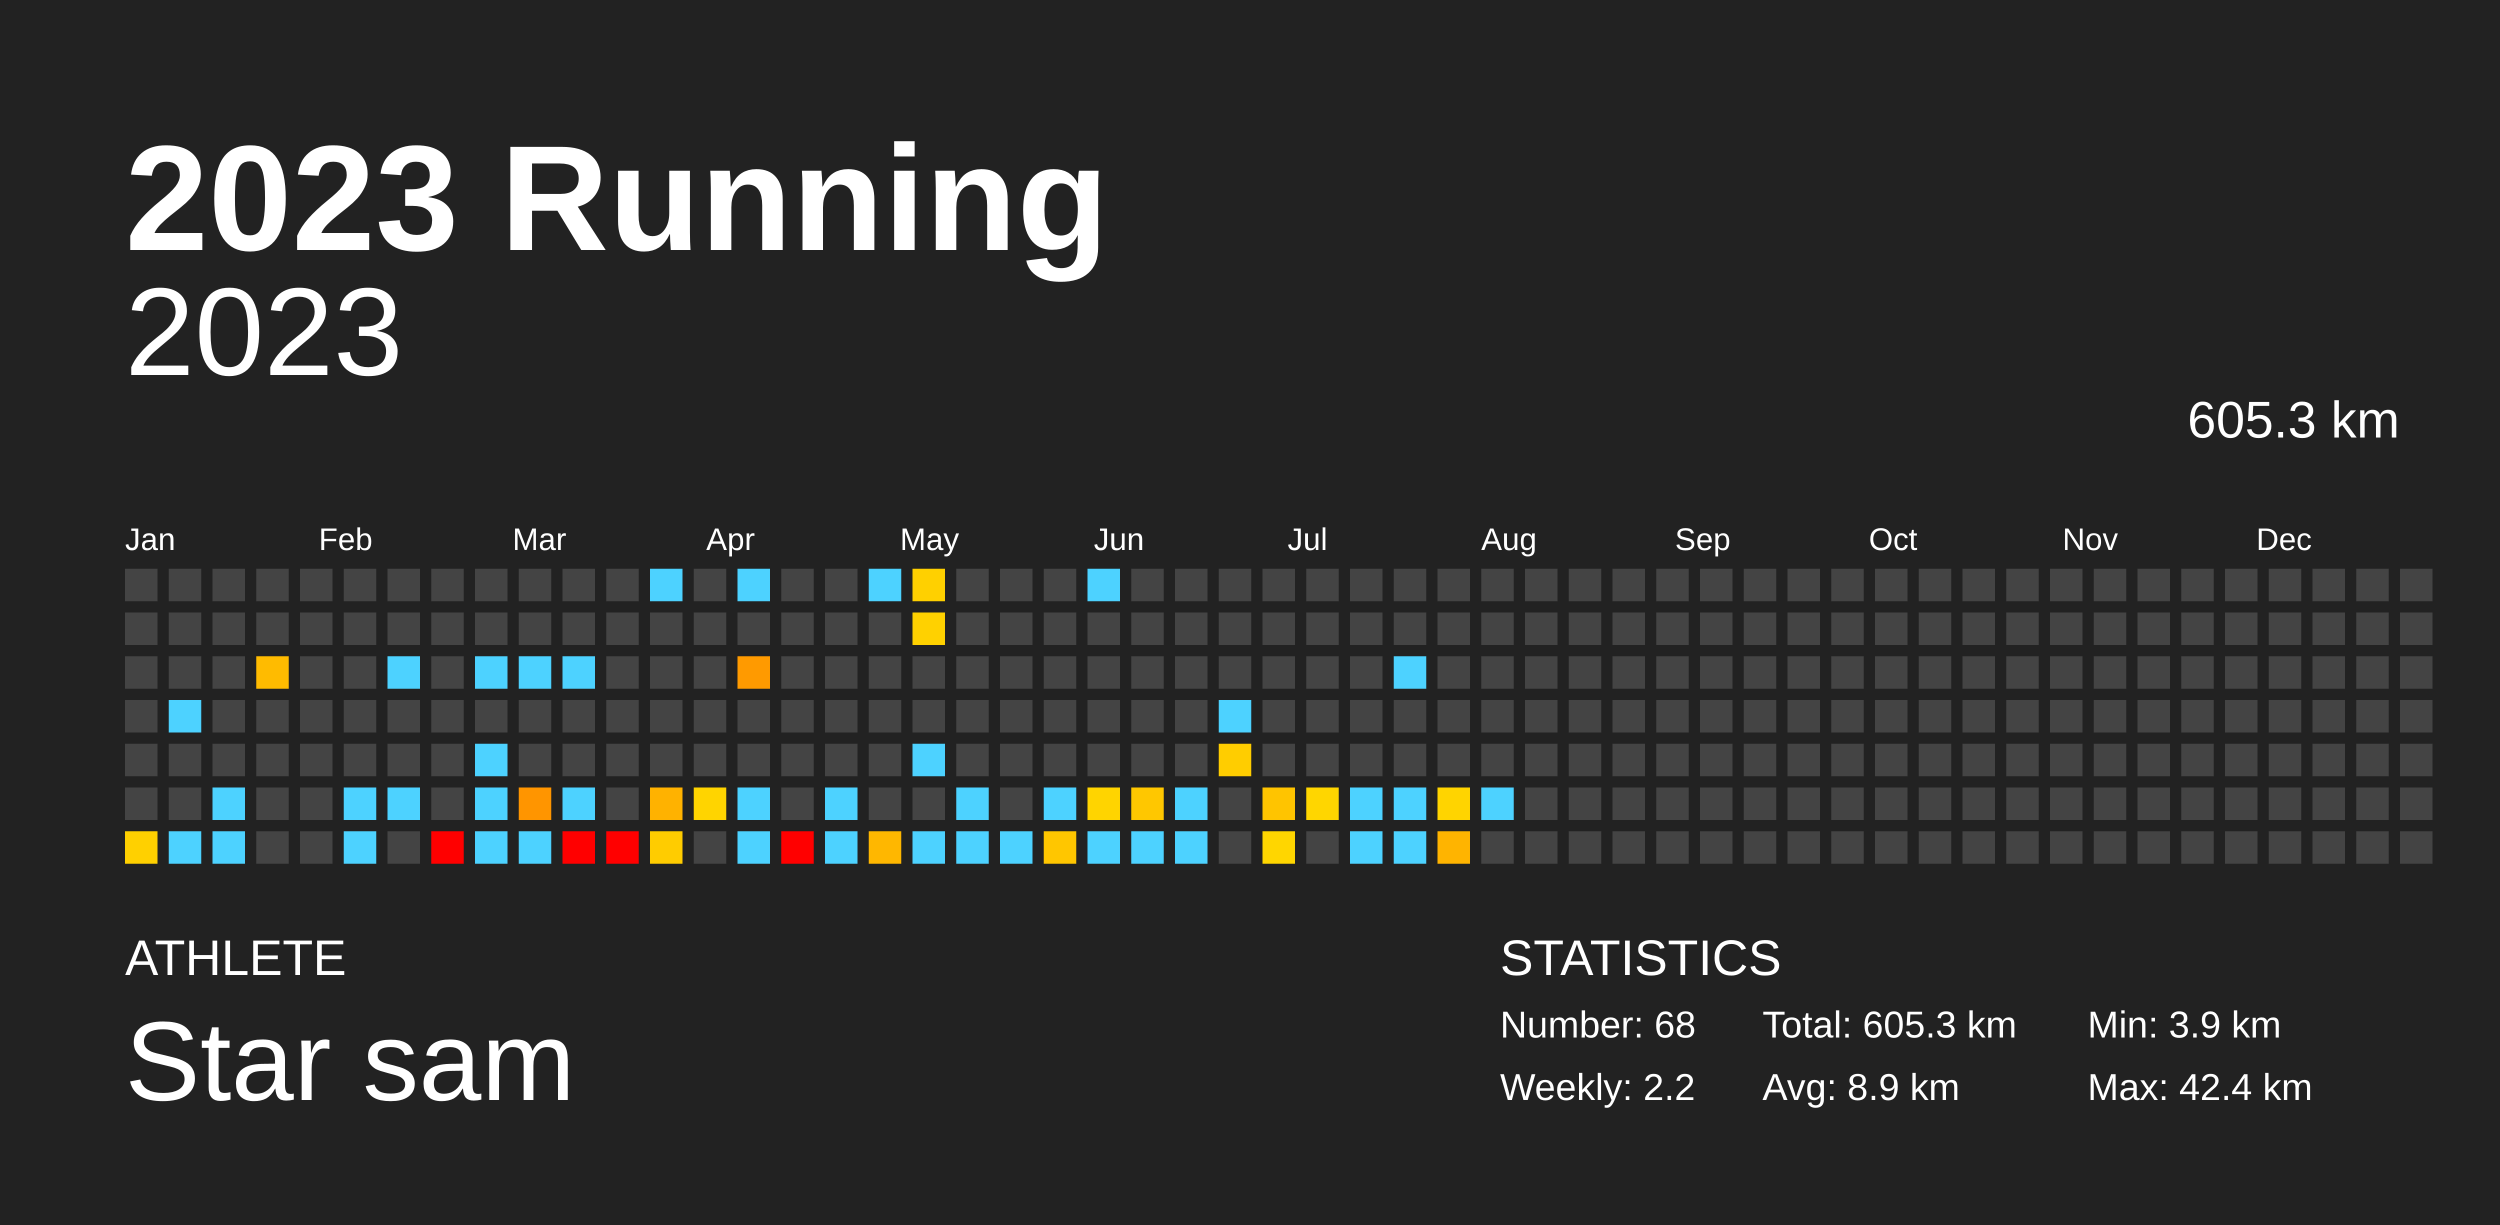
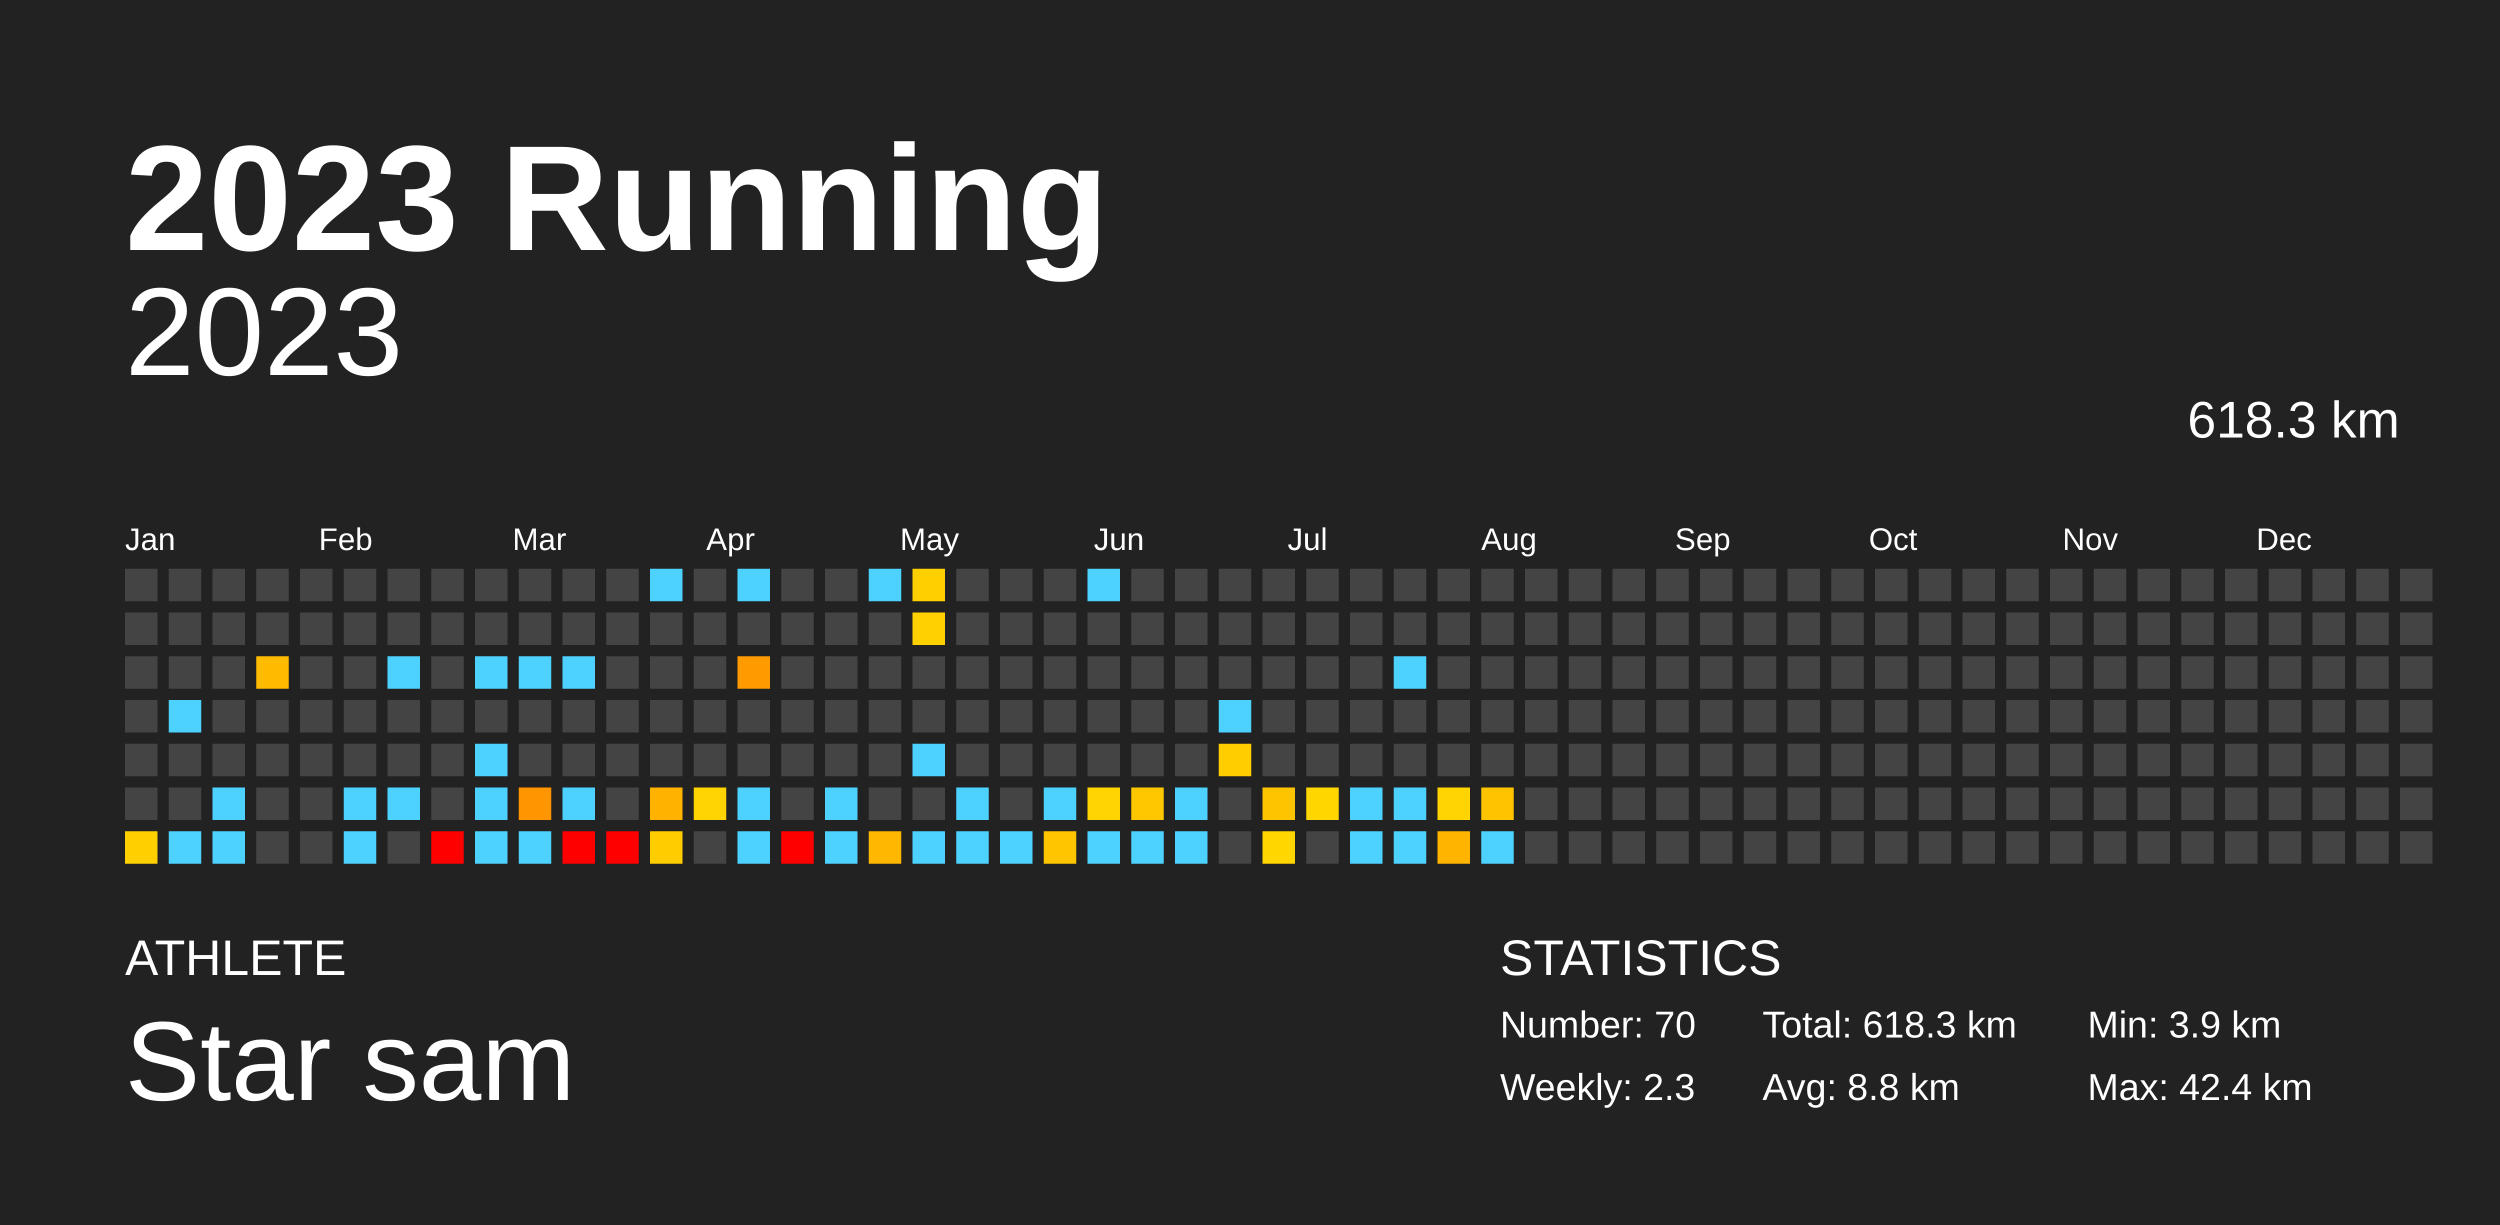
<svg xmlns="http://www.w3.org/2000/svg" baseProfile="full" height="98mm" version="1.1" viewBox="0,0,200,98" width="200mm">
  <defs />
  <rect fill="#222222" height="98" width="200" x="0" y="0" />
  <text fill="#FFFFFF" style="font-size:12px; font-family:Arial; font-weight:bold;" x="10" y="20">2023 Running</text>
  <text fill="#FFFFFF" style="font-size:4px; font-family:Arial" x="10" y="78">ATHLETE</text>
  <text fill="#FFFFFF" style="font-size:9px; font-family:Arial" x="10" y="88">Star sam</text>
  <text fill="#FFFFFF" style="font-size:4px; font-family:Arial" x="120" y="78">STATISTICS</text>
-   <text fill="#FFFFFF" style="font-size:3px; font-family:Arial" x="120" y="83">Number: 68</text>
-   <text fill="#FFFFFF" style="font-size:3px; font-family:Arial" x="120" y="88">Weekly: 2.2</text>
-   <text fill="#FFFFFF" style="font-size:3px; font-family:Arial" x="141" y="83">Total: 605.3 km</text>
-   <text fill="#FFFFFF" style="font-size:3px; font-family:Arial" x="141" y="88">Avg: 8.9 km</text>
+   <text fill="#FFFFFF" style="font-size:3px; font-family:Arial" x="120" y="83">Number: 70</text>
+   <text fill="#FFFFFF" style="font-size:3px; font-family:Arial" x="120" y="88">Weekly: 2.3</text>
+   <text fill="#FFFFFF" style="font-size:3px; font-family:Arial" x="141" y="83">Total: 618.3 km</text>
+   <text fill="#FFFFFF" style="font-size:3px; font-family:Arial" x="141" y="88">Avg: 8.8 km</text>
  <text fill="#FFFFFF" style="font-size:3px; font-family:Arial" x="167" y="83">Min: 3.9 km</text>
  <text fill="#FFFFFF" style="font-size:3px; font-family:Arial" x="167" y="88">Max: 42.4 km</text>
  <text alignment-baseline="hanging" fill="#FFFFFF" style="font-size:10.0px; font-family:Arial;" x="10" y="30">2023</text>
-   <text alignment-baseline="hanging" fill="#FFFFFF" style="font-size:4.125px; font-family:Arial;" x="175" y="35">605.3 km</text>
+   <text alignment-baseline="hanging" fill="#FFFFFF" style="font-size:4.125px; font-family:Arial;" x="175" y="35">618.3 km</text>
  <text fill="#FFFFFF" style="font-size:2.5px; font-family:Arial" x="10.0" y="44">Jan</text>
  <text fill="#FFFFFF" style="font-size:2.5px; font-family:Arial" x="25.5" y="44">Feb</text>
  <text fill="#FFFFFF" style="font-size:2.5px; font-family:Arial" x="41.0" y="44">Mar</text>
  <text fill="#FFFFFF" style="font-size:2.5px; font-family:Arial" x="56.5" y="44">Apr</text>
  <text fill="#FFFFFF" style="font-size:2.5px; font-family:Arial" x="72.0" y="44">May</text>
  <text fill="#FFFFFF" style="font-size:2.5px; font-family:Arial" x="87.5" y="44">Jun</text>
  <text fill="#FFFFFF" style="font-size:2.5px; font-family:Arial" x="103.0" y="44">Jul</text>
  <text fill="#FFFFFF" style="font-size:2.5px; font-family:Arial" x="118.5" y="44">Aug</text>
  <text fill="#FFFFFF" style="font-size:2.5px; font-family:Arial" x="134.0" y="44">Sep</text>
  <text fill="#FFFFFF" style="font-size:2.5px; font-family:Arial" x="149.5" y="44">Oct</text>
  <text fill="#FFFFFF" style="font-size:2.5px; font-family:Arial" x="165.0" y="44">Nov</text>
  <text fill="#FFFFFF" style="font-size:2.5px; font-family:Arial" x="180.5" y="44">Dec</text>
  <rect fill="#444444" height="2.6" width="2.6" x="10.0" y="45.5" />
  <rect fill="#444444" height="2.6" width="2.6" x="10.0" y="49.0" />
  <rect fill="#444444" height="2.6" width="2.6" x="10.0" y="52.5" />
  <rect fill="#444444" height="2.6" width="2.6" x="10.0" y="56.0" />
  <rect fill="#444444" height="2.6" width="2.6" x="10.0" y="59.5" />
  <rect fill="#444444" height="2.6" width="2.6" x="10.0" y="63.0" />
  <rect fill="#ffd000" height="2.6" width="2.6" x="10.0" y="66.5" />
  <rect fill="#444444" height="2.6" width="2.6" x="13.5" y="45.5" />
  <rect fill="#444444" height="2.6" width="2.6" x="13.5" y="49.0" />
  <rect fill="#444444" height="2.6" width="2.6" x="13.5" y="52.5" />
  <rect fill="#4dd2ff" height="2.6" width="2.6" x="13.5" y="56.0" />
  <rect fill="#444444" height="2.6" width="2.6" x="13.5" y="59.5" />
  <rect fill="#444444" height="2.6" width="2.6" x="13.5" y="63.0" />
  <rect fill="#4dd2ff" height="2.6" width="2.6" x="13.5" y="66.5" />
  <rect fill="#444444" height="2.6" width="2.6" x="17.0" y="45.5" />
  <rect fill="#444444" height="2.6" width="2.6" x="17.0" y="49.0" />
  <rect fill="#444444" height="2.6" width="2.6" x="17.0" y="52.5" />
  <rect fill="#444444" height="2.6" width="2.6" x="17.0" y="56.0" />
  <rect fill="#444444" height="2.6" width="2.6" x="17.0" y="59.5" />
  <rect fill="#4dd2ff" height="2.6" width="2.6" x="17.0" y="63.0" />
  <rect fill="#4dd2ff" height="2.6" width="2.6" x="17.0" y="66.5" />
  <rect fill="#444444" height="2.6" width="2.6" x="20.5" y="45.5" />
  <rect fill="#444444" height="2.6" width="2.6" x="20.5" y="49.0" />
  <rect fill="#ffbb00" height="2.6" width="2.6" x="20.5" y="52.5" />
  <rect fill="#444444" height="2.6" width="2.6" x="20.5" y="56.0" />
  <rect fill="#444444" height="2.6" width="2.6" x="20.5" y="59.5" />
  <rect fill="#444444" height="2.6" width="2.6" x="20.5" y="63.0" />
  <rect fill="#444444" height="2.6" width="2.6" x="20.5" y="66.5" />
  <rect fill="#444444" height="2.6" width="2.6" x="24.0" y="45.5" />
  <rect fill="#444444" height="2.6" width="2.6" x="24.0" y="49.0" />
  <rect fill="#444444" height="2.6" width="2.6" x="24.0" y="52.5" />
  <rect fill="#444444" height="2.6" width="2.6" x="24.0" y="56.0" />
  <rect fill="#444444" height="2.6" width="2.6" x="24.0" y="59.5" />
  <rect fill="#444444" height="2.6" width="2.6" x="24.0" y="63.0" />
  <rect fill="#444444" height="2.6" width="2.6" x="24.0" y="66.5" />
  <rect fill="#444444" height="2.6" width="2.6" x="27.5" y="45.5" />
  <rect fill="#444444" height="2.6" width="2.6" x="27.5" y="49.0" />
  <rect fill="#444444" height="2.6" width="2.6" x="27.5" y="52.5" />
  <rect fill="#444444" height="2.6" width="2.6" x="27.5" y="56.0" />
  <rect fill="#444444" height="2.6" width="2.6" x="27.5" y="59.5" />
  <rect fill="#4dd2ff" height="2.6" width="2.6" x="27.5" y="63.0" />
  <rect fill="#4dd2ff" height="2.6" width="2.6" x="27.5" y="66.5" />
  <rect fill="#444444" height="2.6" width="2.6" x="31.0" y="45.5" />
  <rect fill="#444444" height="2.6" width="2.6" x="31.0" y="49.0" />
  <rect fill="#4dd2ff" height="2.6" width="2.6" x="31.0" y="52.5" />
  <rect fill="#444444" height="2.6" width="2.6" x="31.0" y="56.0" />
  <rect fill="#444444" height="2.6" width="2.6" x="31.0" y="59.5" />
  <rect fill="#4dd2ff" height="2.6" width="2.6" x="31.0" y="63.0" />
  <rect fill="#444444" height="2.6" width="2.6" x="31.0" y="66.5" />
  <rect fill="#444444" height="2.6" width="2.6" x="34.5" y="45.5" />
  <rect fill="#444444" height="2.6" width="2.6" x="34.5" y="49.0" />
  <rect fill="#444444" height="2.6" width="2.6" x="34.5" y="52.5" />
  <rect fill="#444444" height="2.6" width="2.6" x="34.5" y="56.0" />
  <rect fill="#444444" height="2.6" width="2.6" x="34.5" y="59.5" />
  <rect fill="#444444" height="2.6" width="2.6" x="34.5" y="63.0" />
  <rect fill="red" height="2.6" width="2.6" x="34.5" y="66.5" />
  <rect fill="#444444" height="2.6" width="2.6" x="38.0" y="45.5" />
  <rect fill="#444444" height="2.6" width="2.6" x="38.0" y="49.0" />
  <rect fill="#4dd2ff" height="2.6" width="2.6" x="38.0" y="52.5" />
  <rect fill="#444444" height="2.6" width="2.6" x="38.0" y="56.0" />
  <rect fill="#4dd2ff" height="2.6" width="2.6" x="38.0" y="59.5" />
  <rect fill="#4dd2ff" height="2.6" width="2.6" x="38.0" y="63.0" />
  <rect fill="#4dd2ff" height="2.6" width="2.6" x="38.0" y="66.5" />
  <rect fill="#444444" height="2.6" width="2.6" x="41.5" y="45.5" />
  <rect fill="#444444" height="2.6" width="2.6" x="41.5" y="49.0" />
  <rect fill="#4dd2ff" height="2.6" width="2.6" x="41.5" y="52.5" />
  <rect fill="#444444" height="2.6" width="2.6" x="41.5" y="56.0" />
  <rect fill="#444444" height="2.6" width="2.6" x="41.5" y="59.5" />
  <rect fill="#ff9500" height="2.6" width="2.6" x="41.5" y="63.0" />
  <rect fill="#4dd2ff" height="2.6" width="2.6" x="41.5" y="66.5" />
  <rect fill="#444444" height="2.6" width="2.6" x="45.0" y="45.5" />
  <rect fill="#444444" height="2.6" width="2.6" x="45.0" y="49.0" />
  <rect fill="#4dd2ff" height="2.6" width="2.6" x="45.0" y="52.5" />
  <rect fill="#444444" height="2.6" width="2.6" x="45.0" y="56.0" />
  <rect fill="#444444" height="2.6" width="2.6" x="45.0" y="59.5" />
  <rect fill="#4dd2ff" height="2.6" width="2.6" x="45.0" y="63.0" />
  <rect fill="red" height="2.6" width="2.6" x="45.0" y="66.5" />
  <rect fill="#444444" height="2.6" width="2.6" x="48.5" y="45.5" />
  <rect fill="#444444" height="2.6" width="2.6" x="48.5" y="49.0" />
  <rect fill="#444444" height="2.6" width="2.6" x="48.5" y="52.5" />
  <rect fill="#444444" height="2.6" width="2.6" x="48.5" y="56.0" />
  <rect fill="#444444" height="2.6" width="2.6" x="48.5" y="59.5" />
  <rect fill="#444444" height="2.6" width="2.6" x="48.5" y="63.0" />
  <rect fill="red" height="2.6" width="2.6" x="48.5" y="66.5" />
  <rect fill="#4dd2ff" height="2.6" width="2.6" x="52.0" y="45.5" />
  <rect fill="#444444" height="2.6" width="2.6" x="52.0" y="49.0" />
  <rect fill="#444444" height="2.6" width="2.6" x="52.0" y="52.5" />
  <rect fill="#444444" height="2.6" width="2.6" x="52.0" y="56.0" />
  <rect fill="#444444" height="2.6" width="2.6" x="52.0" y="59.5" />
  <rect fill="#ffb200" height="2.6" width="2.6" x="52.0" y="63.0" />
  <rect fill="#ffcc00" height="2.6" width="2.6" x="52.0" y="66.5" />
  <rect fill="#444444" height="2.6" width="2.6" x="55.5" y="45.5" />
  <rect fill="#444444" height="2.6" width="2.6" x="55.5" y="49.0" />
  <rect fill="#444444" height="2.6" width="2.6" x="55.5" y="52.5" />
  <rect fill="#444444" height="2.6" width="2.6" x="55.5" y="56.0" />
  <rect fill="#444444" height="2.6" width="2.6" x="55.5" y="59.5" />
  <rect fill="#ffd400" height="2.6" width="2.6" x="55.5" y="63.0" />
  <rect fill="#444444" height="2.6" width="2.6" x="55.5" y="66.5" />
  <rect fill="#4dd2ff" height="2.6" width="2.6" x="59.0" y="45.5" />
  <rect fill="#444444" height="2.6" width="2.6" x="59.0" y="49.0" />
  <rect fill="#ff9a00" height="2.6" width="2.6" x="59.0" y="52.5" />
  <rect fill="#444444" height="2.6" width="2.6" x="59.0" y="56.0" />
  <rect fill="#444444" height="2.6" width="2.6" x="59.0" y="59.5" />
  <rect fill="#4dd2ff" height="2.6" width="2.6" x="59.0" y="63.0" />
  <rect fill="#4dd2ff" height="2.6" width="2.6" x="59.0" y="66.5" />
  <rect fill="#444444" height="2.6" width="2.6" x="62.5" y="45.5" />
  <rect fill="#444444" height="2.6" width="2.6" x="62.5" y="49.0" />
  <rect fill="#444444" height="2.6" width="2.6" x="62.5" y="52.5" />
  <rect fill="#444444" height="2.6" width="2.6" x="62.5" y="56.0" />
  <rect fill="#444444" height="2.6" width="2.6" x="62.5" y="59.5" />
  <rect fill="#444444" height="2.6" width="2.6" x="62.5" y="63.0" />
  <rect fill="red" height="2.6" width="2.6" x="62.5" y="66.5" />
  <rect fill="#444444" height="2.6" width="2.6" x="66.0" y="45.5" />
  <rect fill="#444444" height="2.6" width="2.6" x="66.0" y="49.0" />
  <rect fill="#444444" height="2.6" width="2.6" x="66.0" y="52.5" />
  <rect fill="#444444" height="2.6" width="2.6" x="66.0" y="56.0" />
  <rect fill="#444444" height="2.6" width="2.6" x="66.0" y="59.5" />
  <rect fill="#4dd2ff" height="2.6" width="2.6" x="66.0" y="63.0" />
  <rect fill="#4dd2ff" height="2.6" width="2.6" x="66.0" y="66.5" />
  <rect fill="#4dd2ff" height="2.6" width="2.6" x="69.5" y="45.5" />
  <rect fill="#444444" height="2.6" width="2.6" x="69.5" y="49.0" />
  <rect fill="#444444" height="2.6" width="2.6" x="69.5" y="52.5" />
  <rect fill="#444444" height="2.6" width="2.6" x="69.5" y="56.0" />
  <rect fill="#444444" height="2.6" width="2.6" x="69.5" y="59.5" />
  <rect fill="#444444" height="2.6" width="2.6" x="69.5" y="63.0" />
  <rect fill="#ffb700" height="2.6" width="2.6" x="69.5" y="66.5" />
  <rect fill="#ffd000" height="2.6" width="2.6" x="73.0" y="45.5" />
  <rect fill="#ffd100" height="2.6" width="2.6" x="73.0" y="49.0" />
  <rect fill="#444444" height="2.6" width="2.6" x="73.0" y="52.5" />
  <rect fill="#444444" height="2.6" width="2.6" x="73.0" y="56.0" />
  <rect fill="#4dd2ff" height="2.6" width="2.6" x="73.0" y="59.5" />
  <rect fill="#444444" height="2.6" width="2.6" x="73.0" y="63.0" />
  <rect fill="#4dd2ff" height="2.6" width="2.6" x="73.0" y="66.5" />
  <rect fill="#444444" height="2.6" width="2.6" x="76.5" y="45.5" />
  <rect fill="#444444" height="2.6" width="2.6" x="76.5" y="49.0" />
  <rect fill="#444444" height="2.6" width="2.6" x="76.5" y="52.5" />
  <rect fill="#444444" height="2.6" width="2.6" x="76.5" y="56.0" />
  <rect fill="#444444" height="2.6" width="2.6" x="76.5" y="59.5" />
  <rect fill="#4dd2ff" height="2.6" width="2.6" x="76.5" y="63.0" />
  <rect fill="#4dd2ff" height="2.6" width="2.6" x="76.5" y="66.5" />
  <rect fill="#444444" height="2.6" width="2.6" x="80.0" y="45.5" />
  <rect fill="#444444" height="2.6" width="2.6" x="80.0" y="49.0" />
  <rect fill="#444444" height="2.6" width="2.6" x="80.0" y="52.5" />
  <rect fill="#444444" height="2.6" width="2.6" x="80.0" y="56.0" />
  <rect fill="#444444" height="2.6" width="2.6" x="80.0" y="59.5" />
  <rect fill="#444444" height="2.6" width="2.6" x="80.0" y="63.0" />
  <rect fill="#4dd2ff" height="2.6" width="2.6" x="80.0" y="66.5" />
  <rect fill="#444444" height="2.6" width="2.6" x="83.5" y="45.5" />
  <rect fill="#444444" height="2.6" width="2.6" x="83.5" y="49.0" />
  <rect fill="#444444" height="2.6" width="2.6" x="83.5" y="52.5" />
  <rect fill="#444444" height="2.6" width="2.6" x="83.5" y="56.0" />
  <rect fill="#444444" height="2.6" width="2.6" x="83.5" y="59.5" />
  <rect fill="#4dd2ff" height="2.6" width="2.6" x="83.5" y="63.0" />
  <rect fill="#ffc600" height="2.6" width="2.6" x="83.5" y="66.5" />
  <rect fill="#4dd2ff" height="2.6" width="2.6" x="87.0" y="45.5" />
  <rect fill="#444444" height="2.6" width="2.6" x="87.0" y="49.0" />
  <rect fill="#444444" height="2.6" width="2.6" x="87.0" y="52.5" />
  <rect fill="#444444" height="2.6" width="2.6" x="87.0" y="56.0" />
  <rect fill="#444444" height="2.6" width="2.6" x="87.0" y="59.5" />
  <rect fill="#ffd400" height="2.6" width="2.6" x="87.0" y="63.0" />
  <rect fill="#4dd2ff" height="2.6" width="2.6" x="87.0" y="66.5" />
  <rect fill="#444444" height="2.6" width="2.6" x="90.5" y="45.5" />
  <rect fill="#444444" height="2.6" width="2.6" x="90.5" y="49.0" />
  <rect fill="#444444" height="2.6" width="2.6" x="90.5" y="52.5" />
  <rect fill="#444444" height="2.6" width="2.6" x="90.5" y="56.0" />
  <rect fill="#444444" height="2.6" width="2.6" x="90.5" y="59.5" />
  <rect fill="#ffc700" height="2.6" width="2.6" x="90.5" y="63.0" />
  <rect fill="#4dd2ff" height="2.6" width="2.6" x="90.5" y="66.5" />
  <rect fill="#444444" height="2.6" width="2.6" x="94.0" y="45.5" />
  <rect fill="#444444" height="2.6" width="2.6" x="94.0" y="49.0" />
  <rect fill="#444444" height="2.6" width="2.6" x="94.0" y="52.5" />
  <rect fill="#444444" height="2.6" width="2.6" x="94.0" y="56.0" />
  <rect fill="#444444" height="2.6" width="2.6" x="94.0" y="59.5" />
  <rect fill="#4dd2ff" height="2.6" width="2.6" x="94.0" y="63.0" />
  <rect fill="#4dd2ff" height="2.6" width="2.6" x="94.0" y="66.5" />
  <rect fill="#444444" height="2.6" width="2.6" x="97.5" y="45.5" />
  <rect fill="#444444" height="2.6" width="2.6" x="97.5" y="49.0" />
  <rect fill="#444444" height="2.6" width="2.6" x="97.5" y="52.5" />
  <rect fill="#4dd2ff" height="2.6" width="2.6" x="97.5" y="56.0" />
  <rect fill="#ffcd00" height="2.6" width="2.6" x="97.5" y="59.5" />
  <rect fill="#444444" height="2.6" width="2.6" x="97.5" y="63.0" />
  <rect fill="#444444" height="2.6" width="2.6" x="97.5" y="66.5" />
  <rect fill="#444444" height="2.6" width="2.6" x="101.0" y="45.5" />
  <rect fill="#444444" height="2.6" width="2.6" x="101.0" y="49.0" />
  <rect fill="#444444" height="2.6" width="2.6" x="101.0" y="52.5" />
  <rect fill="#444444" height="2.6" width="2.6" x="101.0" y="56.0" />
  <rect fill="#444444" height="2.6" width="2.6" x="101.0" y="59.5" />
  <rect fill="#ffc400" height="2.6" width="2.6" x="101.0" y="63.0" />
  <rect fill="#ffd600" height="2.6" width="2.6" x="101.0" y="66.5" />
  <rect fill="#444444" height="2.6" width="2.6" x="104.5" y="45.5" />
  <rect fill="#444444" height="2.6" width="2.6" x="104.5" y="49.0" />
  <rect fill="#444444" height="2.6" width="2.6" x="104.5" y="52.5" />
  <rect fill="#444444" height="2.6" width="2.6" x="104.5" y="56.0" />
  <rect fill="#444444" height="2.6" width="2.6" x="104.5" y="59.5" />
  <rect fill="#ffd600" height="2.6" width="2.6" x="104.5" y="63.0" />
  <rect fill="#444444" height="2.6" width="2.6" x="104.5" y="66.5" />
  <rect fill="#444444" height="2.6" width="2.6" x="108.0" y="45.5" />
  <rect fill="#444444" height="2.6" width="2.6" x="108.0" y="49.0" />
  <rect fill="#444444" height="2.6" width="2.6" x="108.0" y="52.5" />
  <rect fill="#444444" height="2.6" width="2.6" x="108.0" y="56.0" />
  <rect fill="#444444" height="2.6" width="2.6" x="108.0" y="59.5" />
  <rect fill="#4dd2ff" height="2.6" width="2.6" x="108.0" y="63.0" />
  <rect fill="#4dd2ff" height="2.6" width="2.6" x="108.0" y="66.5" />
  <rect fill="#444444" height="2.6" width="2.6" x="111.5" y="45.5" />
  <rect fill="#444444" height="2.6" width="2.6" x="111.5" y="49.0" />
  <rect fill="#4dd2ff" height="2.6" width="2.6" x="111.5" y="52.5" />
  <rect fill="#444444" height="2.6" width="2.6" x="111.5" y="56.0" />
  <rect fill="#444444" height="2.6" width="2.6" x="111.5" y="59.5" />
  <rect fill="#4dd2ff" height="2.6" width="2.6" x="111.5" y="63.0" />
  <rect fill="#4dd2ff" height="2.6" width="2.6" x="111.5" y="66.5" />
  <rect fill="#444444" height="2.6" width="2.6" x="115.0" y="45.5" />
  <rect fill="#444444" height="2.6" width="2.6" x="115.0" y="49.0" />
  <rect fill="#444444" height="2.6" width="2.6" x="115.0" y="52.5" />
  <rect fill="#444444" height="2.6" width="2.6" x="115.0" y="56.0" />
  <rect fill="#444444" height="2.6" width="2.6" x="115.0" y="59.5" />
  <rect fill="#ffd400" height="2.6" width="2.6" x="115.0" y="63.0" />
  <rect fill="#ffb400" height="2.6" width="2.6" x="115.0" y="66.5" />
  <rect fill="#444444" height="2.6" width="2.6" x="118.5" y="45.5" />
  <rect fill="#444444" height="2.6" width="2.6" x="118.5" y="49.0" />
  <rect fill="#444444" height="2.6" width="2.6" x="118.5" y="52.5" />
  <rect fill="#444444" height="2.6" width="2.6" x="118.5" y="56.0" />
  <rect fill="#444444" height="2.6" width="2.6" x="118.5" y="59.5" />
-   <rect fill="#4dd2ff" height="2.6" width="2.6" x="118.5" y="63.0" />
-   <rect fill="#444444" height="2.6" width="2.6" x="118.5" y="66.5" />
+   <rect fill="#ffc300" height="2.6" width="2.6" x="118.5" y="63.0" />
+   <rect fill="#4dd2ff" height="2.6" width="2.6" x="118.5" y="66.5" />
  <rect fill="#444444" height="2.6" width="2.6" x="122.0" y="45.5" />
  <rect fill="#444444" height="2.6" width="2.6" x="122.0" y="49.0" />
  <rect fill="#444444" height="2.6" width="2.6" x="122.0" y="52.5" />
  <rect fill="#444444" height="2.6" width="2.6" x="122.0" y="56.0" />
  <rect fill="#444444" height="2.6" width="2.6" x="122.0" y="59.5" />
  <rect fill="#444444" height="2.6" width="2.6" x="122.0" y="63.0" />
  <rect fill="#444444" height="2.6" width="2.6" x="122.0" y="66.5" />
  <rect fill="#444444" height="2.6" width="2.6" x="125.5" y="45.5" />
  <rect fill="#444444" height="2.6" width="2.6" x="125.5" y="49.0" />
  <rect fill="#444444" height="2.6" width="2.6" x="125.5" y="52.5" />
  <rect fill="#444444" height="2.6" width="2.6" x="125.5" y="56.0" />
  <rect fill="#444444" height="2.6" width="2.6" x="125.5" y="59.5" />
  <rect fill="#444444" height="2.6" width="2.6" x="125.5" y="63.0" />
  <rect fill="#444444" height="2.6" width="2.6" x="125.5" y="66.5" />
  <rect fill="#444444" height="2.6" width="2.6" x="129.0" y="45.5" />
  <rect fill="#444444" height="2.6" width="2.6" x="129.0" y="49.0" />
  <rect fill="#444444" height="2.6" width="2.6" x="129.0" y="52.5" />
  <rect fill="#444444" height="2.6" width="2.6" x="129.0" y="56.0" />
  <rect fill="#444444" height="2.6" width="2.6" x="129.0" y="59.5" />
  <rect fill="#444444" height="2.6" width="2.6" x="129.0" y="63.0" />
  <rect fill="#444444" height="2.6" width="2.6" x="129.0" y="66.5" />
  <rect fill="#444444" height="2.6" width="2.6" x="132.5" y="45.5" />
  <rect fill="#444444" height="2.6" width="2.6" x="132.5" y="49.0" />
  <rect fill="#444444" height="2.6" width="2.6" x="132.5" y="52.5" />
  <rect fill="#444444" height="2.6" width="2.6" x="132.5" y="56.0" />
  <rect fill="#444444" height="2.6" width="2.6" x="132.5" y="59.5" />
  <rect fill="#444444" height="2.6" width="2.6" x="132.5" y="63.0" />
  <rect fill="#444444" height="2.6" width="2.6" x="132.5" y="66.5" />
  <rect fill="#444444" height="2.6" width="2.6" x="136.0" y="45.5" />
  <rect fill="#444444" height="2.6" width="2.6" x="136.0" y="49.0" />
  <rect fill="#444444" height="2.6" width="2.6" x="136.0" y="52.5" />
  <rect fill="#444444" height="2.6" width="2.6" x="136.0" y="56.0" />
  <rect fill="#444444" height="2.6" width="2.6" x="136.0" y="59.5" />
  <rect fill="#444444" height="2.6" width="2.6" x="136.0" y="63.0" />
  <rect fill="#444444" height="2.6" width="2.6" x="136.0" y="66.5" />
  <rect fill="#444444" height="2.6" width="2.6" x="139.5" y="45.5" />
  <rect fill="#444444" height="2.6" width="2.6" x="139.5" y="49.0" />
  <rect fill="#444444" height="2.6" width="2.6" x="139.5" y="52.5" />
  <rect fill="#444444" height="2.6" width="2.6" x="139.5" y="56.0" />
  <rect fill="#444444" height="2.6" width="2.6" x="139.5" y="59.5" />
  <rect fill="#444444" height="2.6" width="2.6" x="139.5" y="63.0" />
  <rect fill="#444444" height="2.6" width="2.6" x="139.5" y="66.5" />
  <rect fill="#444444" height="2.6" width="2.6" x="143.0" y="45.5" />
  <rect fill="#444444" height="2.6" width="2.6" x="143.0" y="49.0" />
  <rect fill="#444444" height="2.6" width="2.6" x="143.0" y="52.5" />
  <rect fill="#444444" height="2.6" width="2.6" x="143.0" y="56.0" />
  <rect fill="#444444" height="2.6" width="2.6" x="143.0" y="59.5" />
  <rect fill="#444444" height="2.6" width="2.6" x="143.0" y="63.0" />
  <rect fill="#444444" height="2.6" width="2.6" x="143.0" y="66.5" />
  <rect fill="#444444" height="2.6" width="2.6" x="146.5" y="45.5" />
  <rect fill="#444444" height="2.6" width="2.6" x="146.5" y="49.0" />
  <rect fill="#444444" height="2.6" width="2.6" x="146.5" y="52.5" />
  <rect fill="#444444" height="2.6" width="2.6" x="146.5" y="56.0" />
  <rect fill="#444444" height="2.6" width="2.6" x="146.5" y="59.5" />
  <rect fill="#444444" height="2.6" width="2.6" x="146.5" y="63.0" />
  <rect fill="#444444" height="2.6" width="2.6" x="146.5" y="66.5" />
  <rect fill="#444444" height="2.6" width="2.6" x="150.0" y="45.5" />
  <rect fill="#444444" height="2.6" width="2.6" x="150.0" y="49.0" />
  <rect fill="#444444" height="2.6" width="2.6" x="150.0" y="52.5" />
  <rect fill="#444444" height="2.6" width="2.6" x="150.0" y="56.0" />
  <rect fill="#444444" height="2.6" width="2.6" x="150.0" y="59.5" />
  <rect fill="#444444" height="2.6" width="2.6" x="150.0" y="63.0" />
  <rect fill="#444444" height="2.6" width="2.6" x="150.0" y="66.5" />
  <rect fill="#444444" height="2.6" width="2.6" x="153.5" y="45.5" />
  <rect fill="#444444" height="2.6" width="2.6" x="153.5" y="49.0" />
  <rect fill="#444444" height="2.6" width="2.6" x="153.5" y="52.5" />
  <rect fill="#444444" height="2.6" width="2.6" x="153.5" y="56.0" />
  <rect fill="#444444" height="2.6" width="2.6" x="153.5" y="59.5" />
  <rect fill="#444444" height="2.6" width="2.6" x="153.5" y="63.0" />
  <rect fill="#444444" height="2.6" width="2.6" x="153.5" y="66.5" />
  <rect fill="#444444" height="2.6" width="2.6" x="157.0" y="45.5" />
  <rect fill="#444444" height="2.6" width="2.6" x="157.0" y="49.0" />
  <rect fill="#444444" height="2.6" width="2.6" x="157.0" y="52.5" />
  <rect fill="#444444" height="2.6" width="2.6" x="157.0" y="56.0" />
  <rect fill="#444444" height="2.6" width="2.6" x="157.0" y="59.5" />
  <rect fill="#444444" height="2.6" width="2.6" x="157.0" y="63.0" />
  <rect fill="#444444" height="2.6" width="2.6" x="157.0" y="66.5" />
  <rect fill="#444444" height="2.6" width="2.6" x="160.5" y="45.5" />
  <rect fill="#444444" height="2.6" width="2.6" x="160.5" y="49.0" />
  <rect fill="#444444" height="2.6" width="2.6" x="160.5" y="52.5" />
  <rect fill="#444444" height="2.6" width="2.6" x="160.5" y="56.0" />
  <rect fill="#444444" height="2.6" width="2.6" x="160.5" y="59.5" />
  <rect fill="#444444" height="2.6" width="2.6" x="160.5" y="63.0" />
  <rect fill="#444444" height="2.6" width="2.6" x="160.5" y="66.5" />
  <rect fill="#444444" height="2.6" width="2.6" x="164.0" y="45.5" />
  <rect fill="#444444" height="2.6" width="2.6" x="164.0" y="49.0" />
  <rect fill="#444444" height="2.6" width="2.6" x="164.0" y="52.5" />
  <rect fill="#444444" height="2.6" width="2.6" x="164.0" y="56.0" />
  <rect fill="#444444" height="2.6" width="2.6" x="164.0" y="59.5" />
  <rect fill="#444444" height="2.6" width="2.6" x="164.0" y="63.0" />
  <rect fill="#444444" height="2.6" width="2.6" x="164.0" y="66.5" />
  <rect fill="#444444" height="2.6" width="2.6" x="167.5" y="45.5" />
  <rect fill="#444444" height="2.6" width="2.6" x="167.5" y="49.0" />
  <rect fill="#444444" height="2.6" width="2.6" x="167.5" y="52.5" />
  <rect fill="#444444" height="2.6" width="2.6" x="167.5" y="56.0" />
  <rect fill="#444444" height="2.6" width="2.6" x="167.5" y="59.5" />
  <rect fill="#444444" height="2.6" width="2.6" x="167.5" y="63.0" />
  <rect fill="#444444" height="2.6" width="2.6" x="167.5" y="66.5" />
  <rect fill="#444444" height="2.6" width="2.6" x="171.0" y="45.5" />
  <rect fill="#444444" height="2.6" width="2.6" x="171.0" y="49.0" />
  <rect fill="#444444" height="2.6" width="2.6" x="171.0" y="52.5" />
  <rect fill="#444444" height="2.6" width="2.6" x="171.0" y="56.0" />
  <rect fill="#444444" height="2.6" width="2.6" x="171.0" y="59.5" />
  <rect fill="#444444" height="2.6" width="2.6" x="171.0" y="63.0" />
  <rect fill="#444444" height="2.6" width="2.6" x="171.0" y="66.5" />
  <rect fill="#444444" height="2.6" width="2.6" x="174.5" y="45.5" />
  <rect fill="#444444" height="2.6" width="2.6" x="174.5" y="49.0" />
  <rect fill="#444444" height="2.6" width="2.6" x="174.5" y="52.5" />
  <rect fill="#444444" height="2.6" width="2.6" x="174.5" y="56.0" />
  <rect fill="#444444" height="2.6" width="2.6" x="174.5" y="59.5" />
  <rect fill="#444444" height="2.6" width="2.6" x="174.5" y="63.0" />
  <rect fill="#444444" height="2.6" width="2.6" x="174.5" y="66.5" />
  <rect fill="#444444" height="2.6" width="2.6" x="178.0" y="45.5" />
  <rect fill="#444444" height="2.6" width="2.6" x="178.0" y="49.0" />
  <rect fill="#444444" height="2.6" width="2.6" x="178.0" y="52.5" />
  <rect fill="#444444" height="2.6" width="2.6" x="178.0" y="56.0" />
  <rect fill="#444444" height="2.6" width="2.6" x="178.0" y="59.5" />
  <rect fill="#444444" height="2.6" width="2.6" x="178.0" y="63.0" />
  <rect fill="#444444" height="2.6" width="2.6" x="178.0" y="66.5" />
  <rect fill="#444444" height="2.6" width="2.6" x="181.5" y="45.5" />
  <rect fill="#444444" height="2.6" width="2.6" x="181.5" y="49.0" />
  <rect fill="#444444" height="2.6" width="2.6" x="181.5" y="52.5" />
  <rect fill="#444444" height="2.6" width="2.6" x="181.5" y="56.0" />
  <rect fill="#444444" height="2.6" width="2.6" x="181.5" y="59.5" />
  <rect fill="#444444" height="2.6" width="2.6" x="181.5" y="63.0" />
  <rect fill="#444444" height="2.6" width="2.6" x="181.5" y="66.5" />
  <rect fill="#444444" height="2.6" width="2.6" x="185.0" y="45.5" />
  <rect fill="#444444" height="2.6" width="2.6" x="185.0" y="49.0" />
  <rect fill="#444444" height="2.6" width="2.6" x="185.0" y="52.5" />
  <rect fill="#444444" height="2.6" width="2.6" x="185.0" y="56.0" />
  <rect fill="#444444" height="2.6" width="2.6" x="185.0" y="59.5" />
  <rect fill="#444444" height="2.6" width="2.6" x="185.0" y="63.0" />
  <rect fill="#444444" height="2.6" width="2.6" x="185.0" y="66.5" />
  <rect fill="#444444" height="2.6" width="2.6" x="188.5" y="45.5" />
  <rect fill="#444444" height="2.6" width="2.6" x="188.5" y="49.0" />
  <rect fill="#444444" height="2.6" width="2.6" x="188.5" y="52.5" />
  <rect fill="#444444" height="2.6" width="2.6" x="188.5" y="56.0" />
  <rect fill="#444444" height="2.6" width="2.6" x="188.5" y="59.5" />
  <rect fill="#444444" height="2.6" width="2.6" x="188.5" y="63.0" />
  <rect fill="#444444" height="2.6" width="2.6" x="188.5" y="66.5" />
  <rect fill="#444444" height="2.6" width="2.6" x="192.0" y="45.5" />
  <rect fill="#444444" height="2.6" width="2.6" x="192.0" y="49.0" />
  <rect fill="#444444" height="2.6" width="2.6" x="192.0" y="52.5" />
  <rect fill="#444444" height="2.6" width="2.6" x="192.0" y="56.0" />
  <rect fill="#444444" height="2.6" width="2.6" x="192.0" y="59.5" />
  <rect fill="#444444" height="2.6" width="2.6" x="192.0" y="63.0" />
  <rect fill="#444444" height="2.6" width="2.6" x="192.0" y="66.5" />
</svg>
